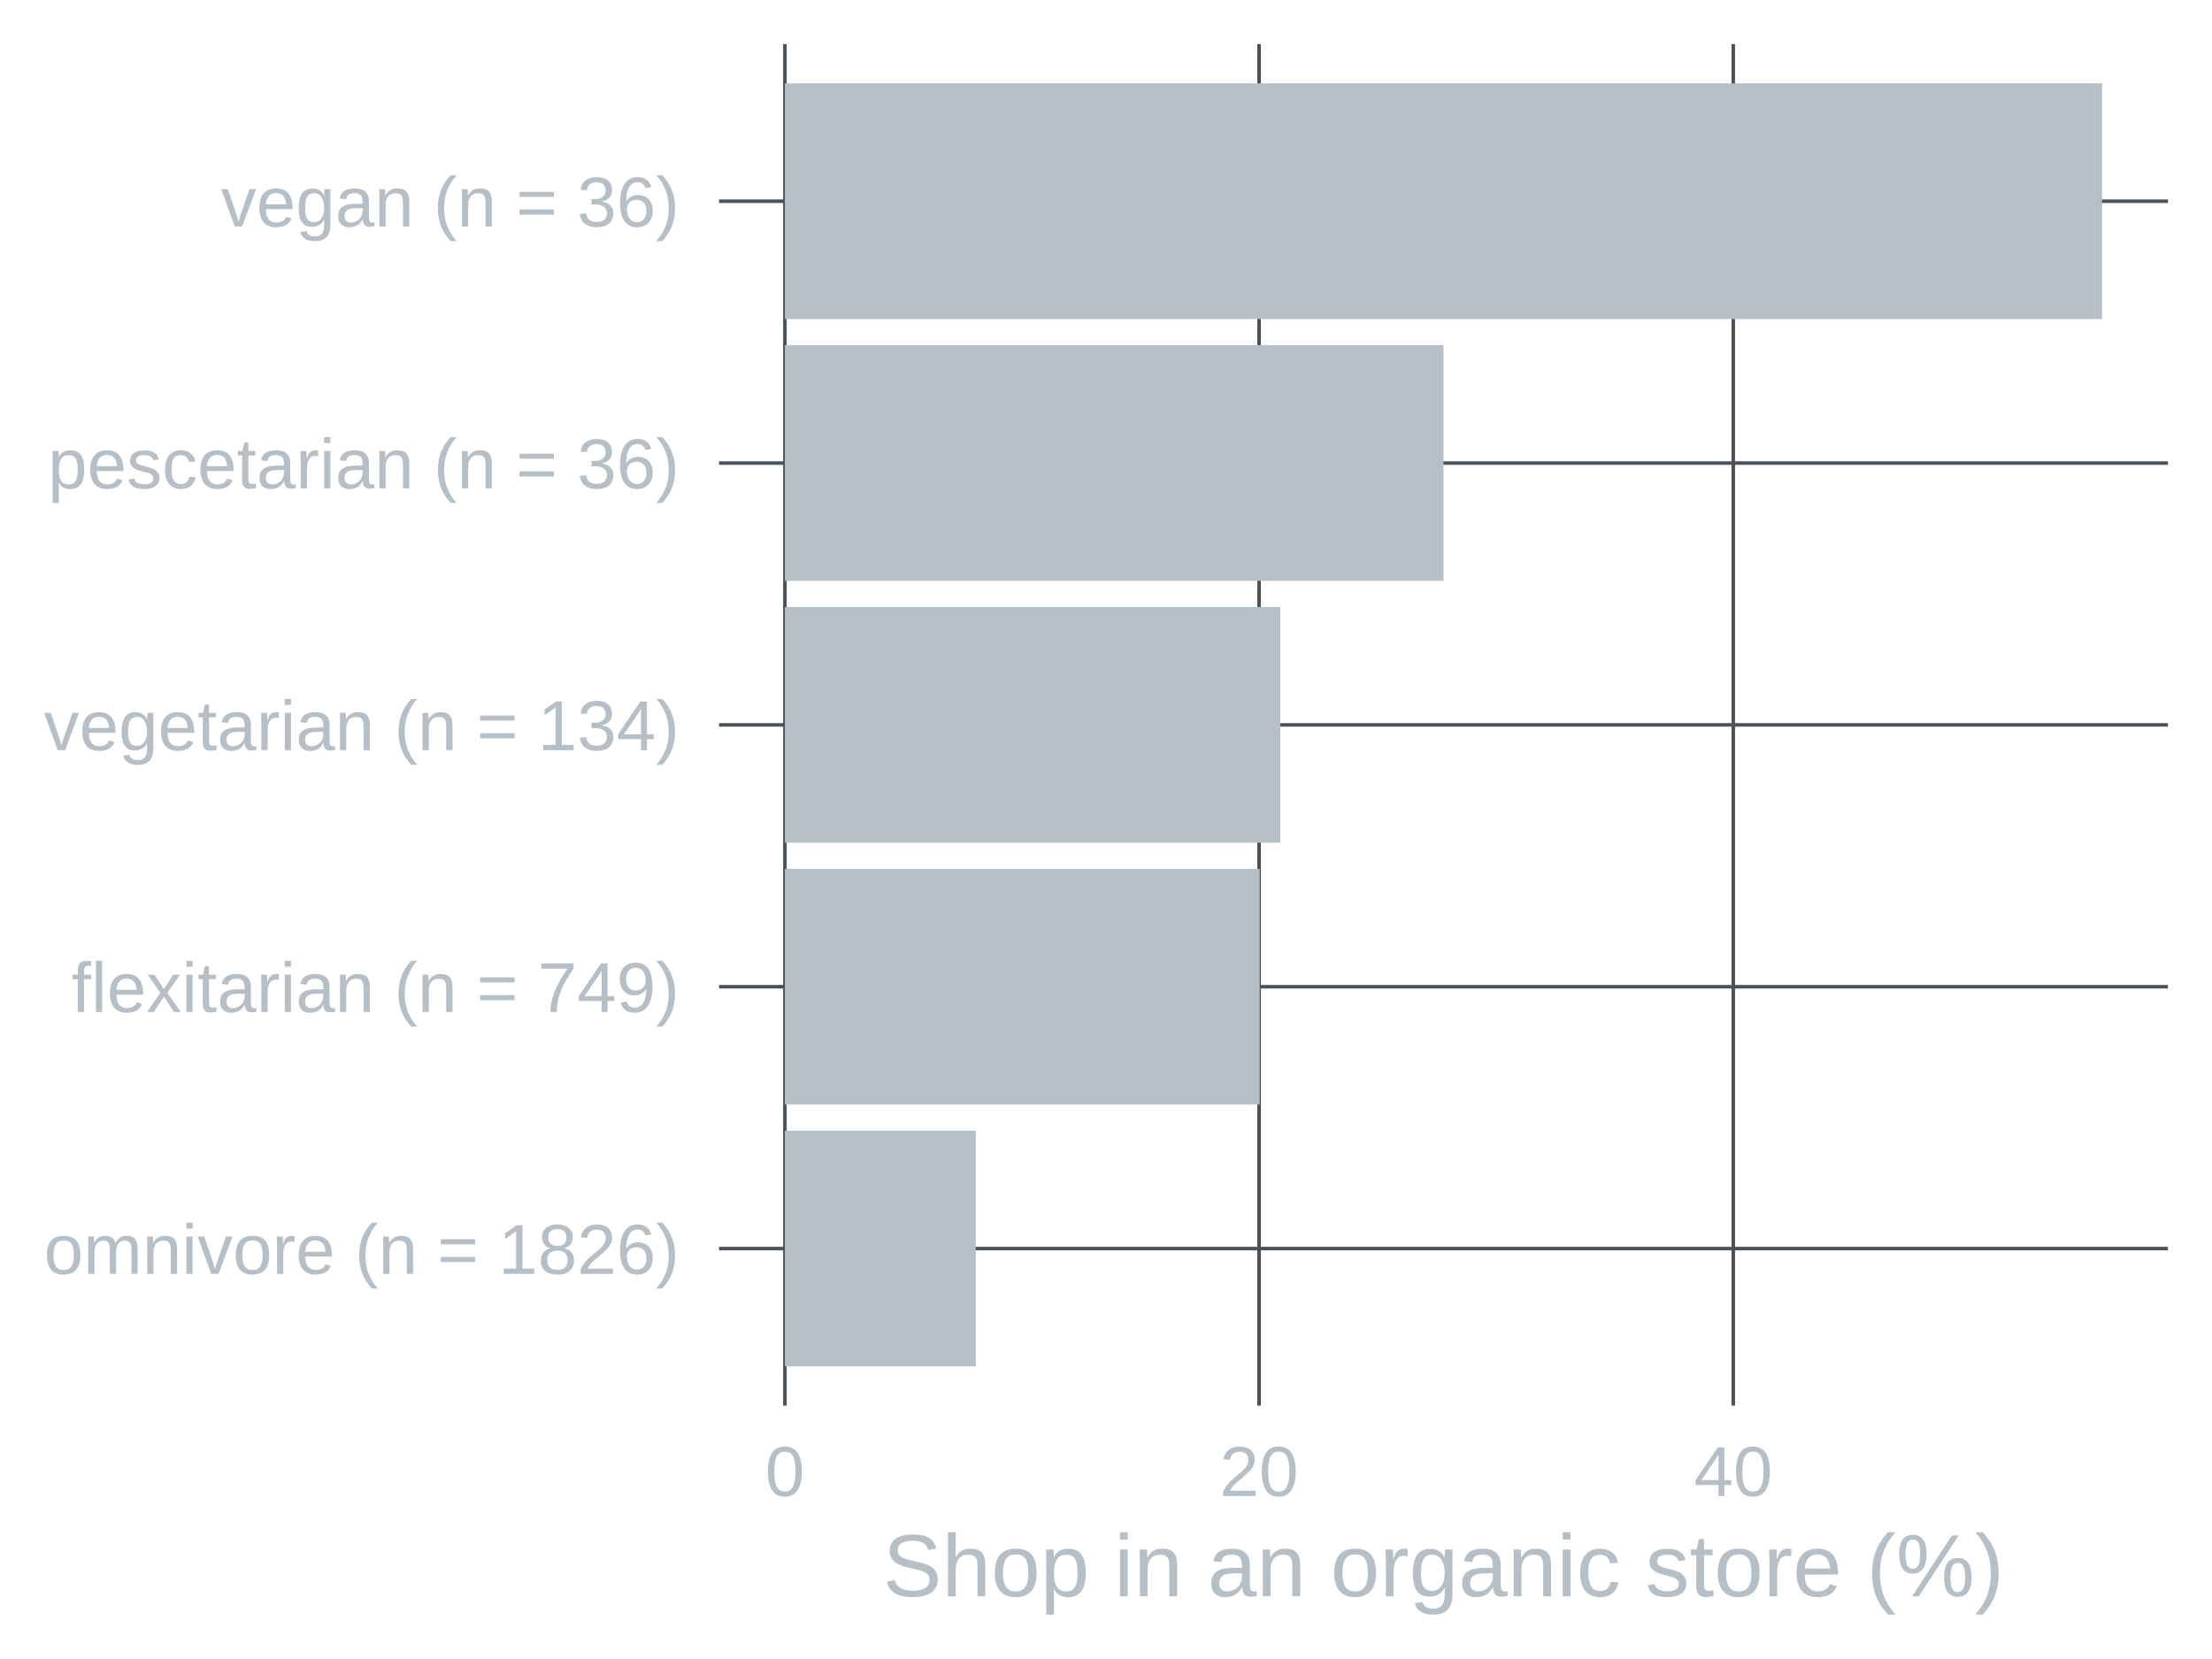
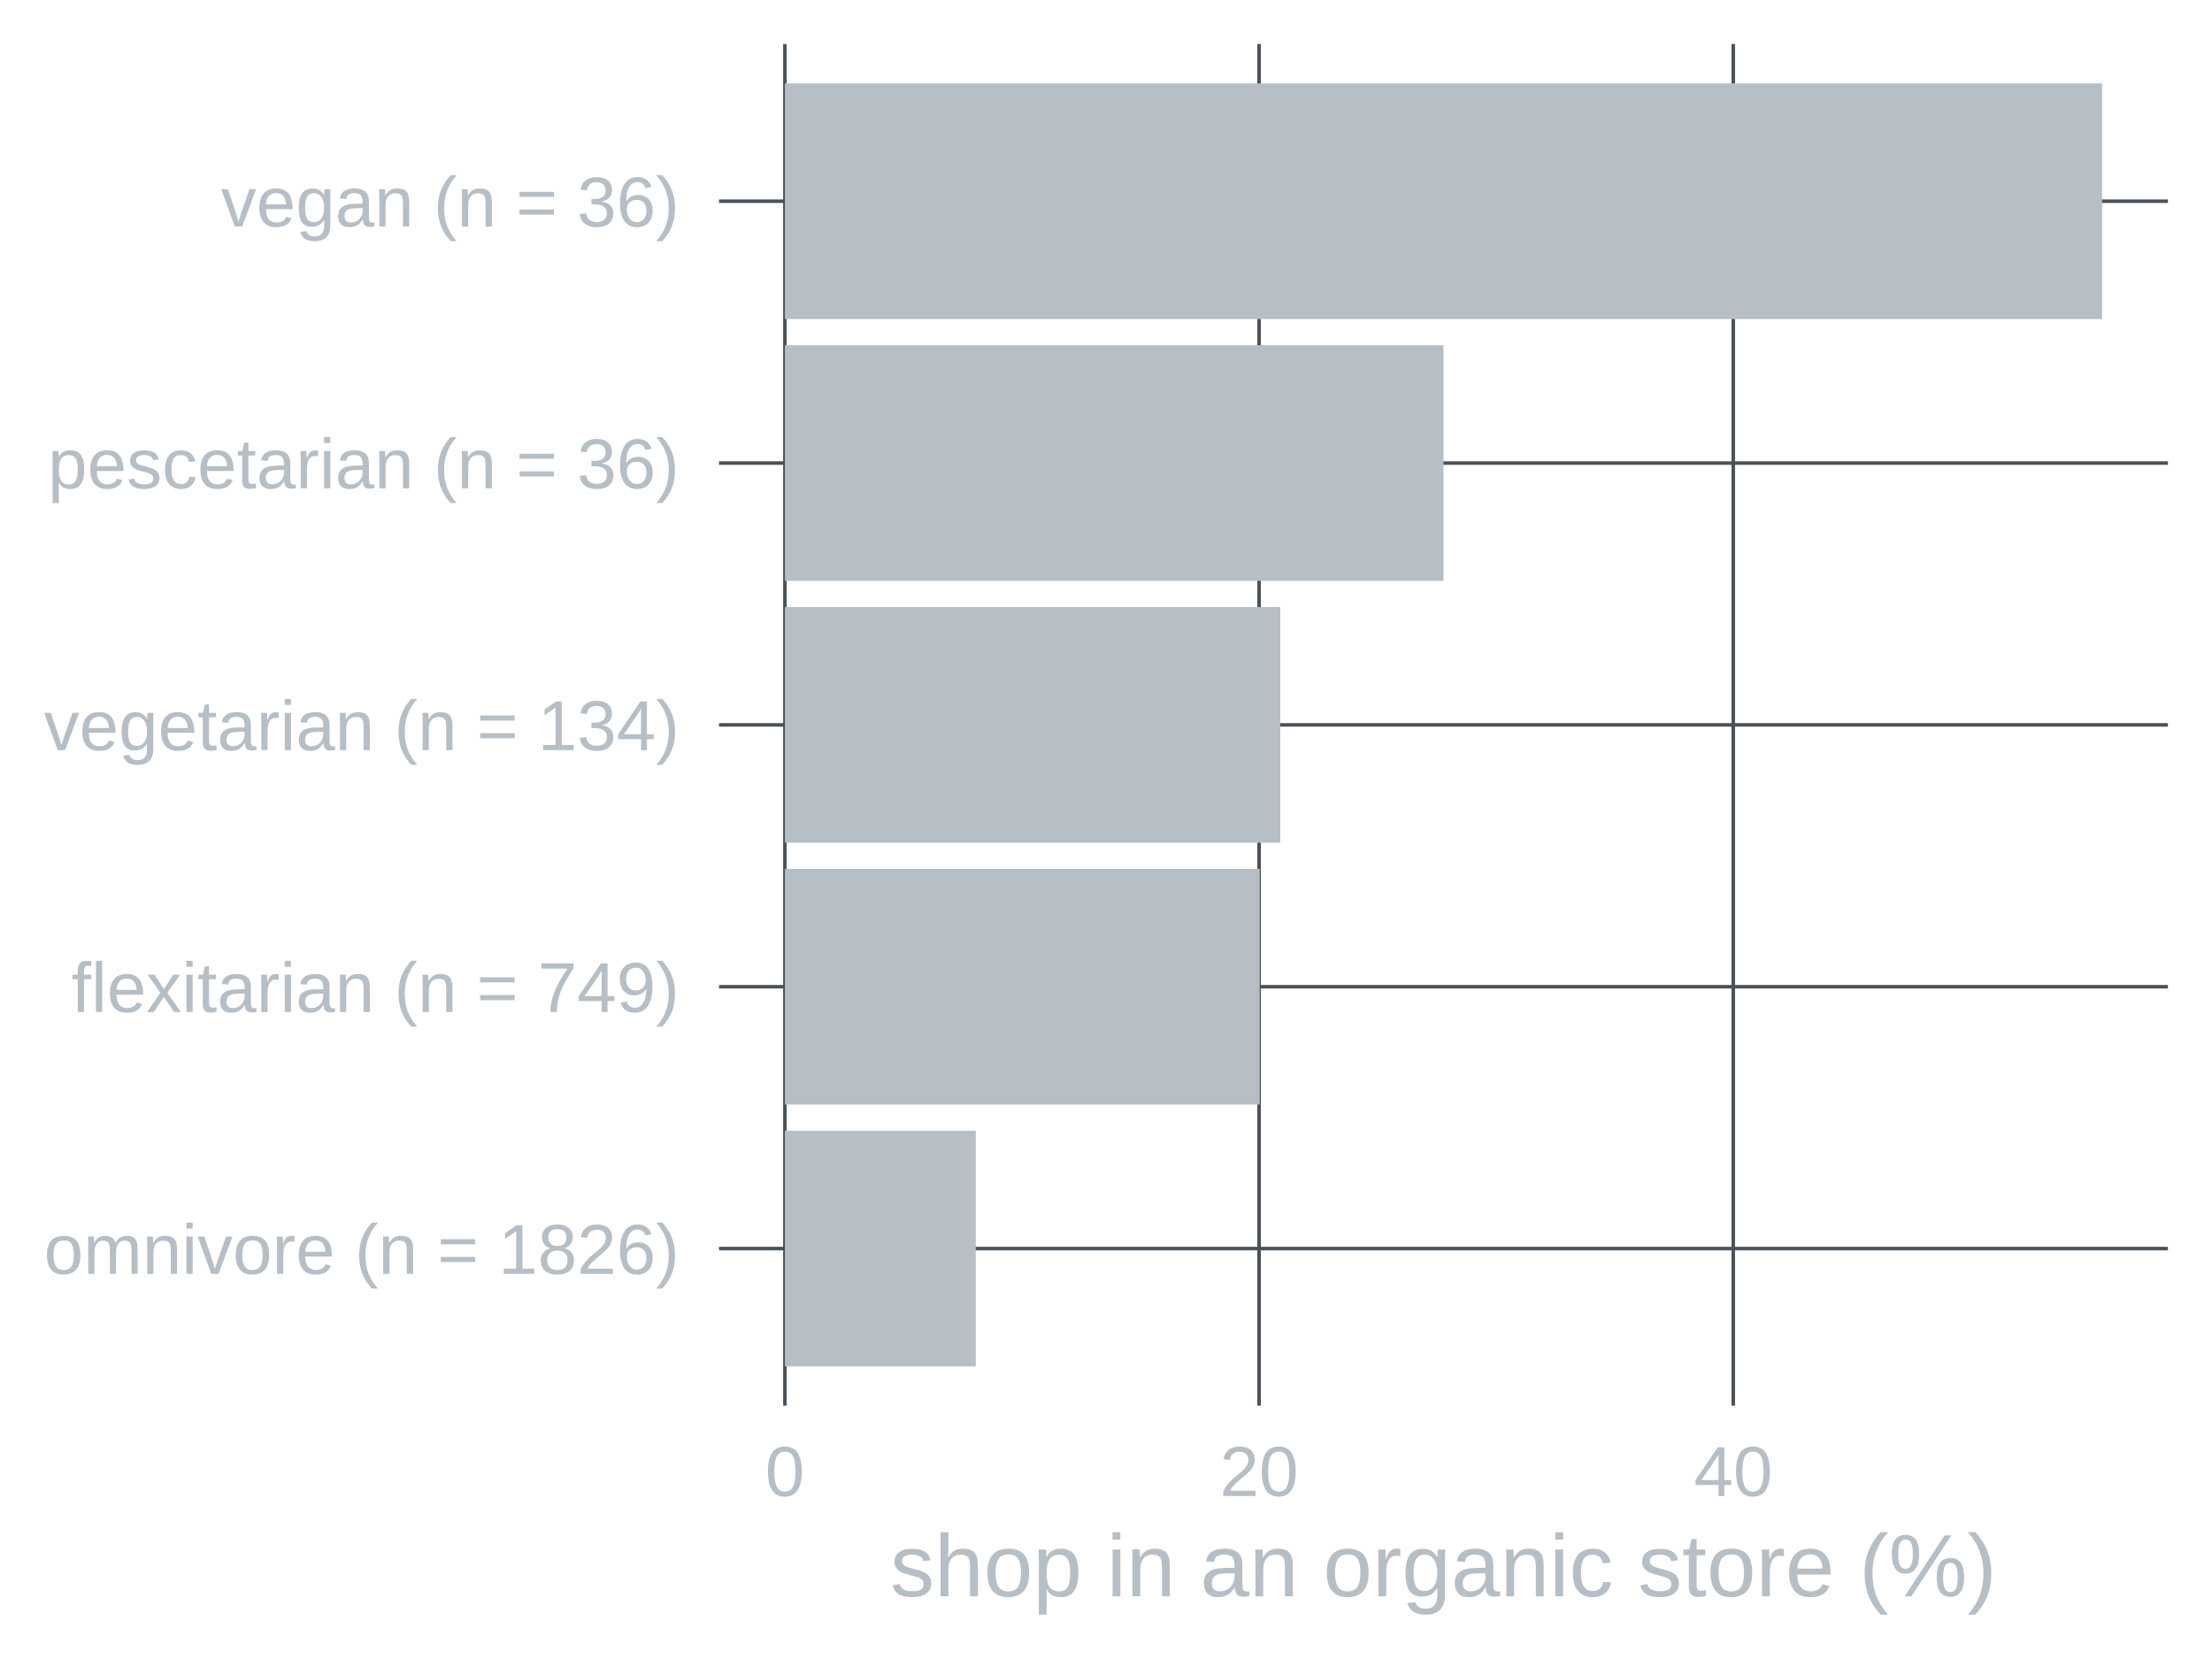
<svg xmlns="http://www.w3.org/2000/svg" width="800.00pt" height="600.00pt" viewBox="0 0 800.00 600.00">
  <g class="svglite">
    <defs>
      <style type="text/css">
    .svglite line, .svglite polyline, .svglite polygon, .svglite path, .svglite rect, .svglite circle {
      fill: none;
      stroke: #000000;
      stroke-linecap: round;
      stroke-linejoin: round;
      stroke-miterlimit: 10.00;
    }
    .svglite text {
      white-space: pre;
    }
    .svglite g.glyphgroup path {
      fill: inherit;
      stroke: none;
    }
  </style>
    </defs>
    <rect width="100%" height="100%" style="stroke: none; fill: none;" />
    <defs>
      <clipPath id="cpMC4wMHw4MDAuMDB8MC4wMHw2MDAuMDA=">
        <rect x="0.00" y="0.00" width="800.00" height="600.00" />
      </clipPath>
    </defs>
    <g clip-path="url(#cpMC4wMHw4MDAuMDB8MC4wMHw2MDAuMDA=)">
      <rect x="0.00" y="0.00" width="800.00" height="600.00" style="stroke-width: 3.10; stroke: none;" />
    </g>
    <defs>
      <clipPath id="cpMjYwLjA1fDc4NC4wNnwxNS45NHw1MDguMzg=">
        <rect x="260.05" y="15.94" width="524.01" height="492.44" />
      </clipPath>
    </defs>
    <g clip-path="url(#cpMjYwLjA1fDc4NC4wNnwxNS45NHw1MDguMzg=)">
      <rect x="260.05" y="15.94" width="524.01" height="492.44" style="stroke-width: 3.10; stroke: none;" />
      <polyline points="260.05,451.56 784.06,451.56 " style="stroke-width: 1.28; stroke: #4A5259; stroke-linecap: butt;" />
      <polyline points="260.05,356.86 784.06,356.86 " style="stroke-width: 1.28; stroke: #4A5259; stroke-linecap: butt;" />
      <polyline points="260.05,262.16 784.06,262.16 " style="stroke-width: 1.28; stroke: #4A5259; stroke-linecap: butt;" />
      <polyline points="260.05,167.46 784.06,167.46 " style="stroke-width: 1.28; stroke: #4A5259; stroke-linecap: butt;" />
      <polyline points="260.05,72.76 784.06,72.76 " style="stroke-width: 1.28; stroke: #4A5259; stroke-linecap: butt;" />
      <polyline points="283.87,508.38 283.87,15.94 " style="stroke-width: 1.28; stroke: #4A5259; stroke-linecap: butt;" />
      <polyline points="455.36,508.38 455.36,15.94 " style="stroke-width: 1.28; stroke: #4A5259; stroke-linecap: butt;" />
      <polyline points="626.86,508.38 626.86,15.94 " style="stroke-width: 1.28; stroke: #4A5259; stroke-linecap: butt;" />
      <rect x="283.87" y="314.24" width="171.72" height="85.23" style="stroke-width: 3.10; stroke: none; stroke-linecap: butt; stroke-linejoin: miter; fill: #B6BEC6;" />
      <rect x="283.87" y="408.94" width="69.03" height="85.23" style="stroke-width: 3.10; stroke: none; stroke-linecap: butt; stroke-linejoin: miter; fill: #B6BEC6;" />
      <rect x="283.87" y="124.84" width="238.19" height="85.23" style="stroke-width: 3.10; stroke: none; stroke-linecap: butt; stroke-linejoin: miter; fill: #B6BEC6;" />
      <rect x="283.87" y="30.15" width="476.37" height="85.23" style="stroke-width: 3.10; stroke: none; stroke-linecap: butt; stroke-linejoin: miter; fill: #B6BEC6;" />
      <rect x="283.87" y="219.54" width="179.17" height="85.23" style="stroke-width: 3.10; stroke: none; stroke-linecap: butt; stroke-linejoin: miter; fill: #B6BEC6;" />
    </g>
    <g clip-path="url(#cpMC4wMHw4MDAuMDB8MC4wMHw2MDAuMDA=)">
      <text x="245.71" y="460.72" text-anchor="end" style="font-size: 25.60px;fill: #B6BEC6; font-family: &quot;Arial&quot;;" textLength="229.73px" lengthAdjust="spacingAndGlyphs">omnivore (n = 1826)</text>
      <text x="245.71" y="366.02" text-anchor="end" style="font-size: 25.60px;fill: #B6BEC6; font-family: &quot;Arial&quot;;" textLength="219.78px" lengthAdjust="spacingAndGlyphs">flexitarian (n = 749)</text>
      <text x="245.71" y="271.32" text-anchor="end" style="font-size: 25.60px;fill: #B6BEC6; font-family: &quot;Arial&quot;;" textLength="229.77px" lengthAdjust="spacingAndGlyphs">vegetarian (n = 134)</text>
      <text x="245.71" y="176.62" text-anchor="end" style="font-size: 25.60px;fill: #B6BEC6; font-family: &quot;Arial&quot;;" textLength="228.33px" lengthAdjust="spacingAndGlyphs">pescetarian (n = 36)</text>
      <text x="245.71" y="81.92" text-anchor="end" style="font-size: 25.60px;fill: #B6BEC6; font-family: &quot;Arial&quot;;" textLength="165.75px" lengthAdjust="spacingAndGlyphs">vegan (n = 36)</text>
      <text x="283.87" y="541.05" text-anchor="middle" style="font-size: 25.60px;fill: #B6BEC6; font-family: &quot;Arial&quot;;" textLength="14.23px" lengthAdjust="spacingAndGlyphs">0</text>
      <text x="455.36" y="541.05" text-anchor="middle" style="font-size: 25.60px;fill: #B6BEC6; font-family: &quot;Arial&quot;;" textLength="28.47px" lengthAdjust="spacingAndGlyphs">20</text>
      <text x="626.86" y="541.05" text-anchor="middle" style="font-size: 25.60px;fill: #B6BEC6; font-family: &quot;Arial&quot;;" textLength="28.47px" lengthAdjust="spacingAndGlyphs">40</text>
-       <text x="522.06" y="577.32" text-anchor="middle" style="font-size: 32.00px;fill: #B6BEC6; font-family: &quot;Arial&quot;;" textLength="405.55px" lengthAdjust="spacingAndGlyphs">Shop in an organic store (%)</text>
+       <text x="522.06" y="577.32" text-anchor="middle" style="font-size: 32.00px;fill: #B6BEC6; font-family: &quot;Arial&quot;;" textLength="400.20px" lengthAdjust="spacingAndGlyphs">shop in an organic store (%)</text>
    </g>
  </g>
</svg>
